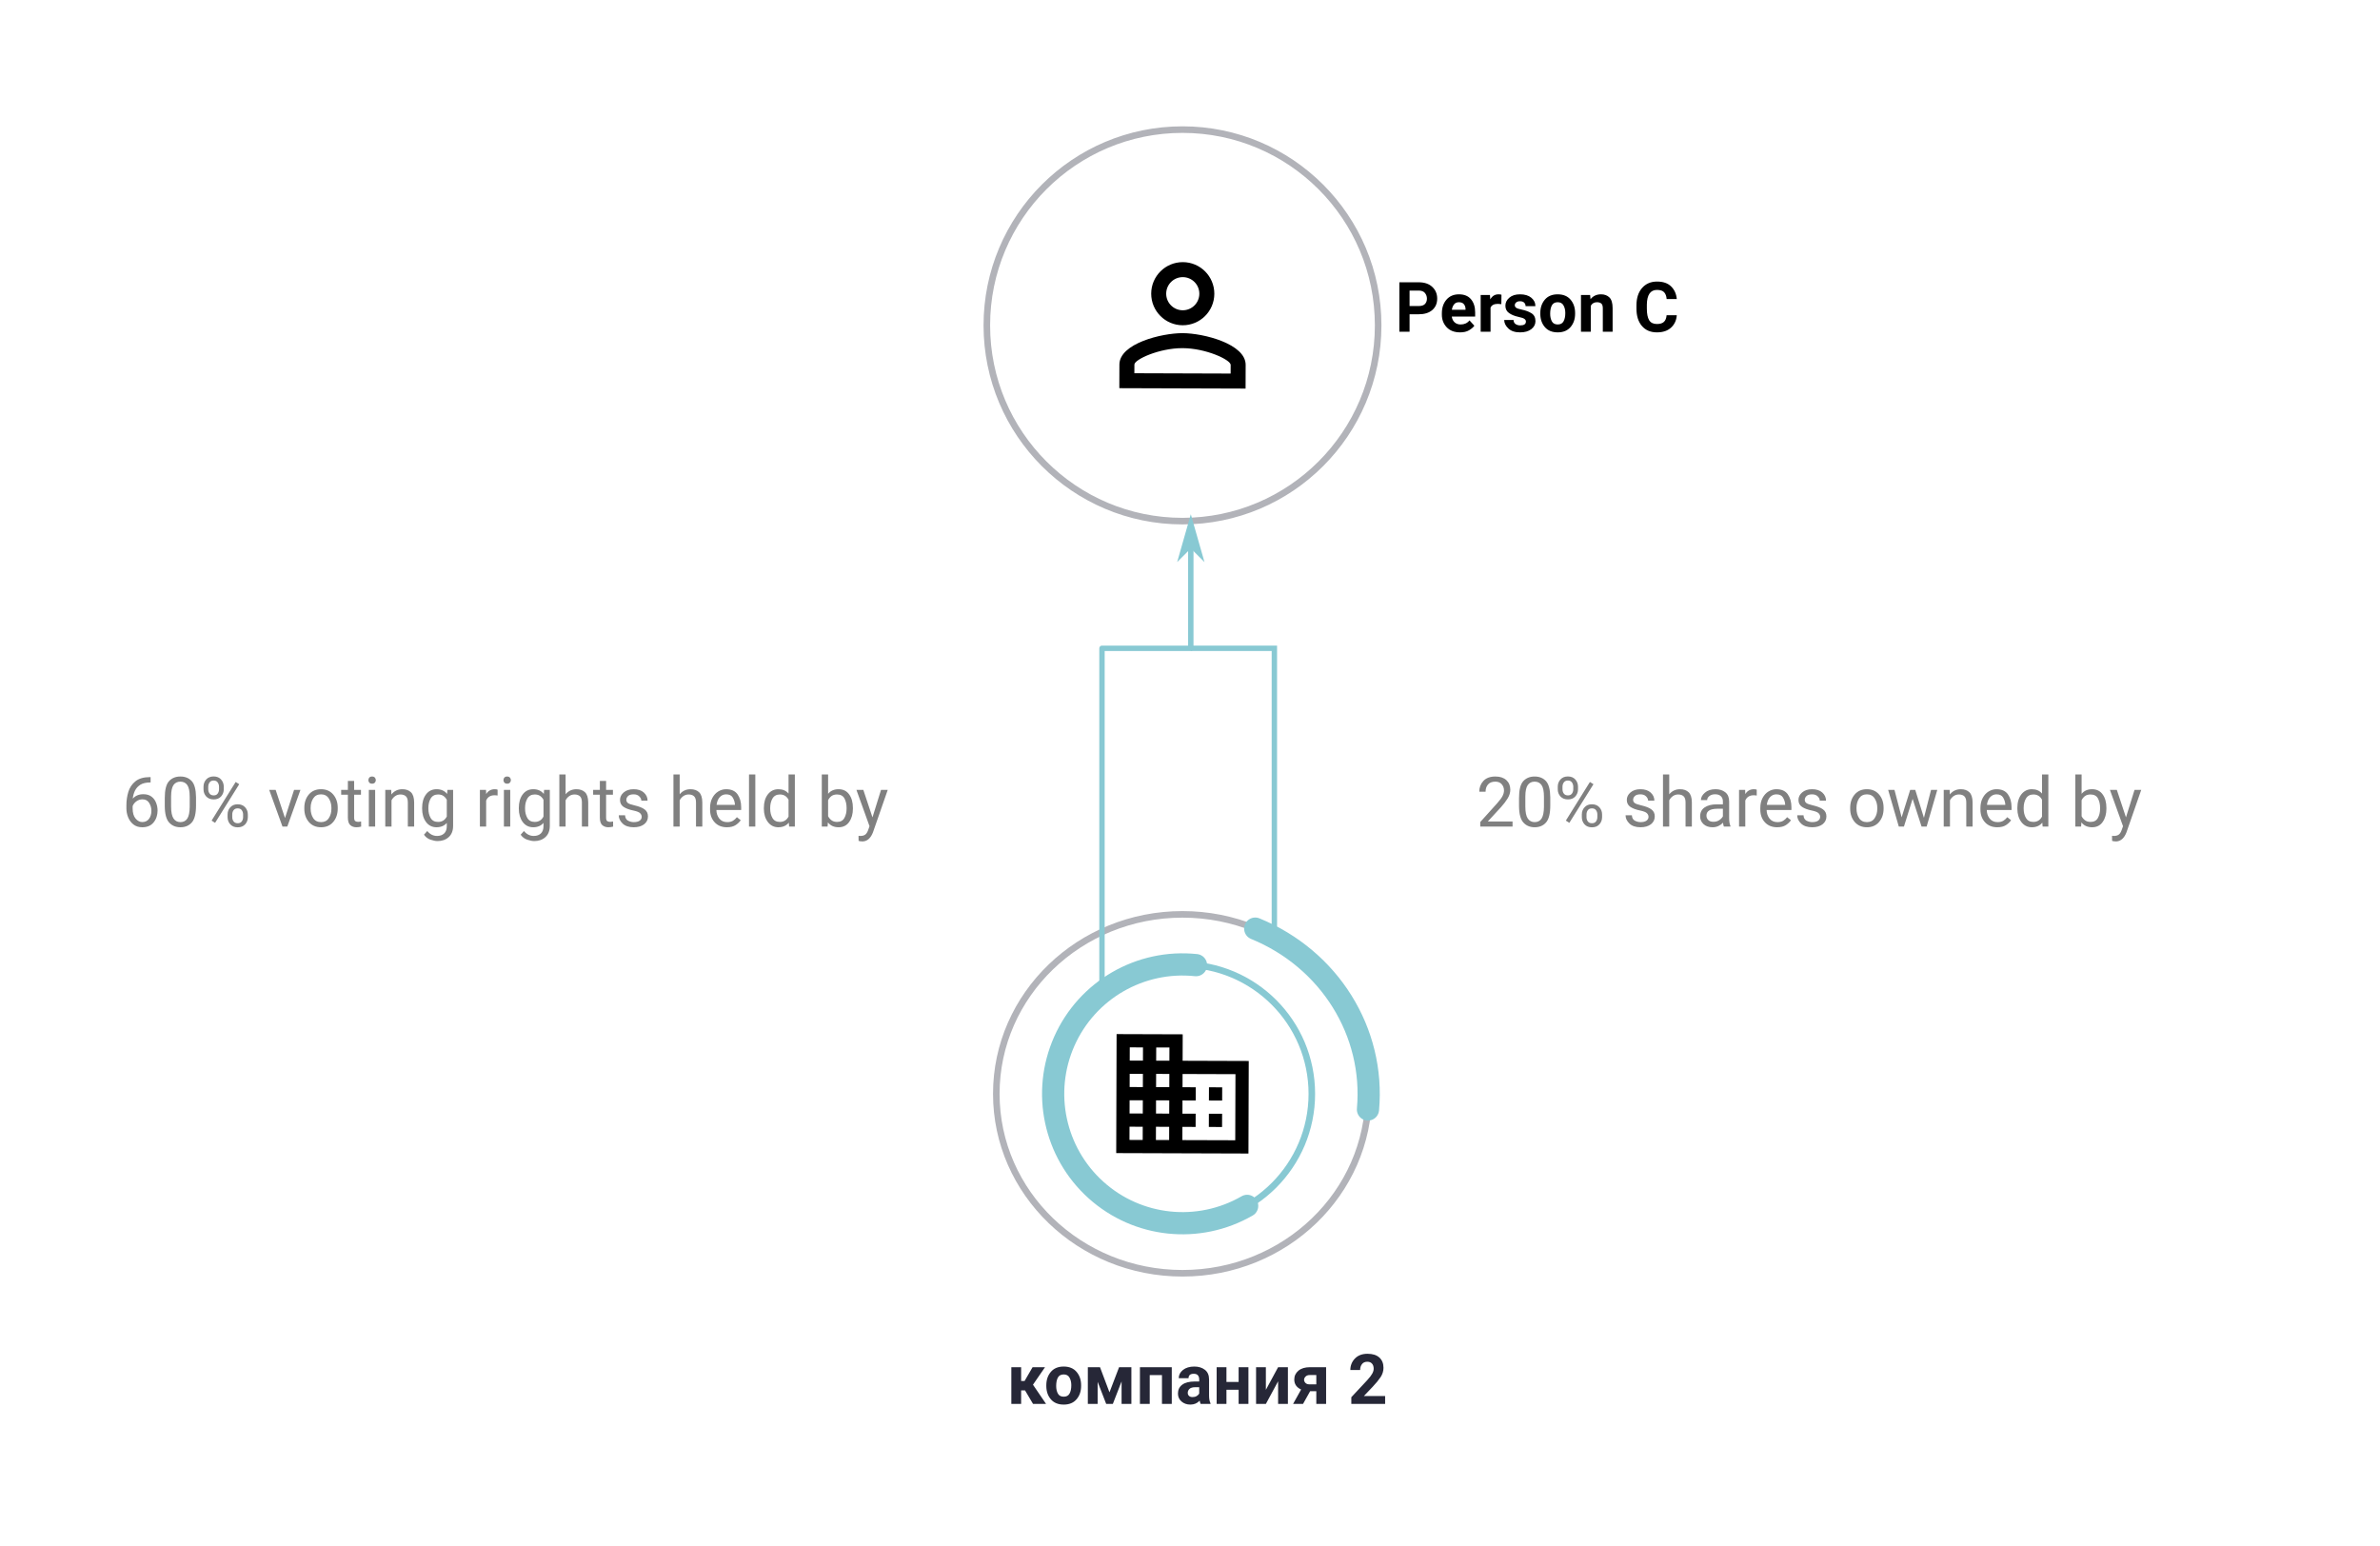
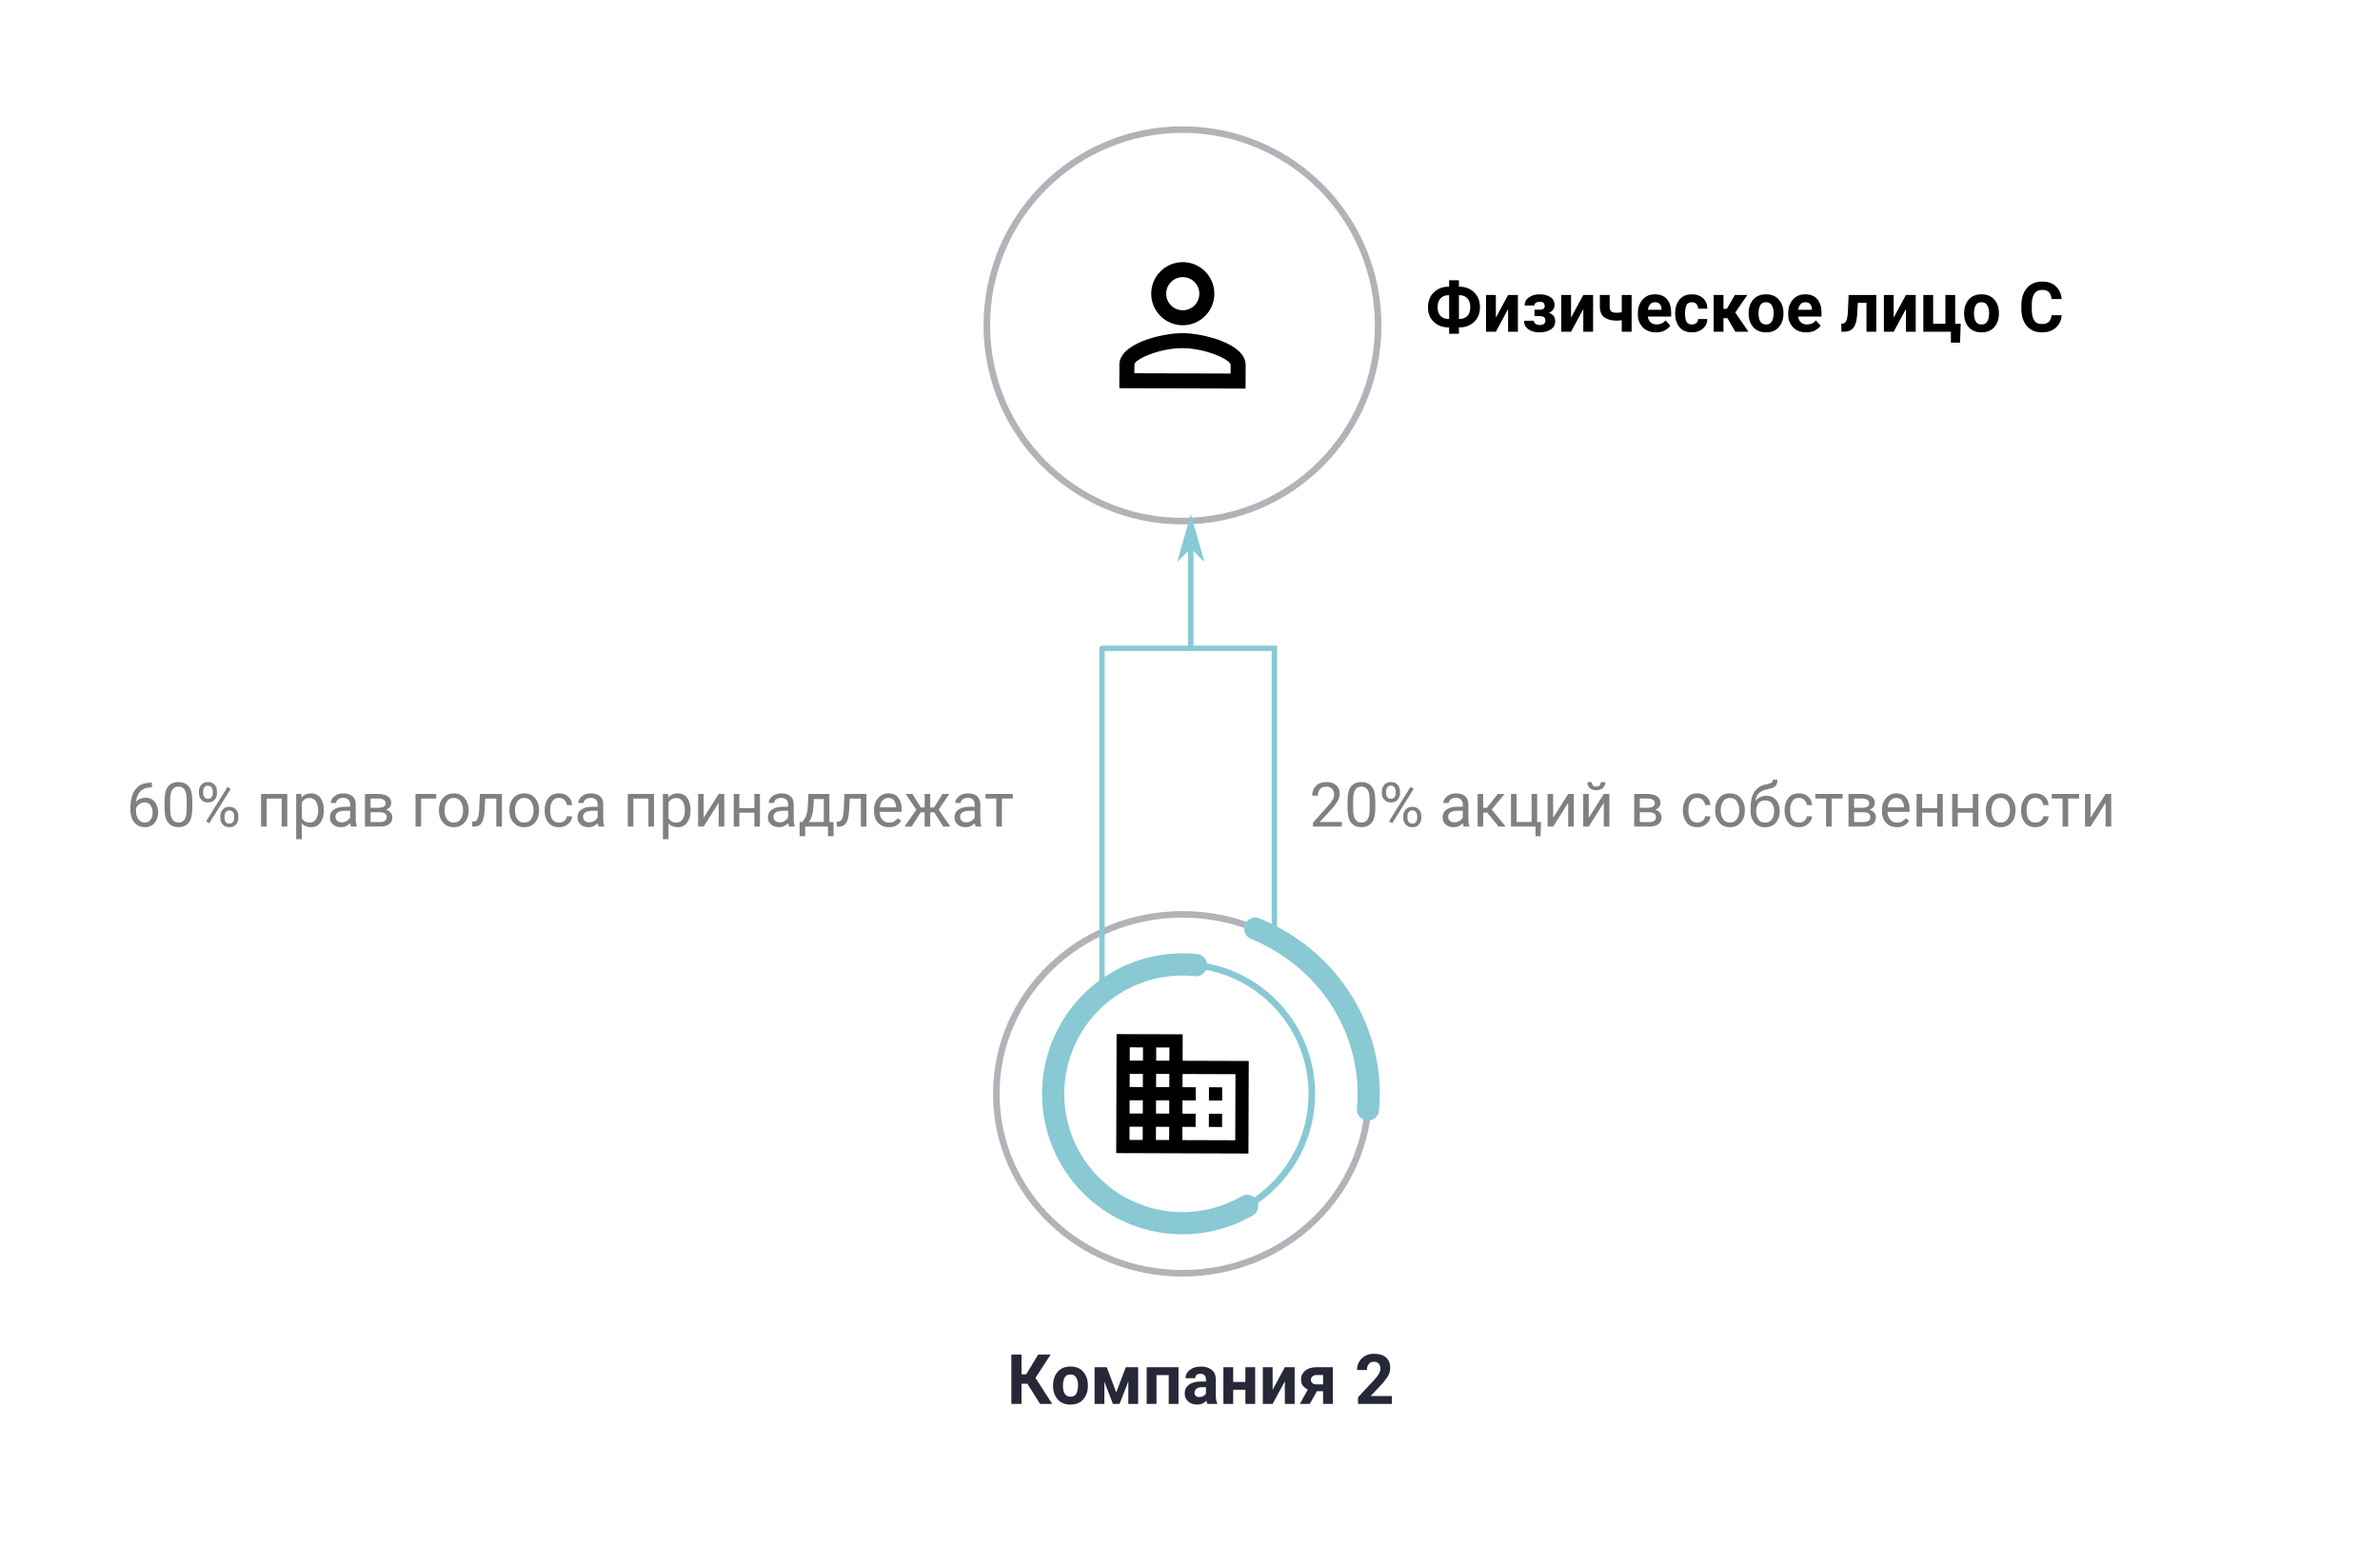
<svg xmlns="http://www.w3.org/2000/svg" id="Layer_1" data-name="Layer 1" viewBox="0 0 565.187 366.927" version="1.1" width="565.187" height="366.927">
  <defs id="defs3">
    <marker orient="auto" refY="0" refX="0" id="Arrow1Lend" style="overflow:visible">
      <path id="path4371" d="M 0,0 5,-5 -12.5,0 5,5 0,0 Z" style="fill:#00deb6;fill-opacity:1;fill-rule:evenodd;stroke:#00deb6;stroke-width:1pt;stroke-opacity:1" transform="matrix(-0.8,0,0,-0.8,-10,0)" />
    </marker>
    <marker orient="auto" refY="0" refX="0" id="Arrow1Mend" style="overflow:visible">
      <path id="path4377" d="M 0,0 5,-5 -12.5,0 5,5 0,0 Z" style="fill:#88c9d3;fill-opacity:1;fill-rule:evenodd;stroke:#88c9d3;stroke-width:1pt;stroke-opacity:1" transform="matrix(-0.4,0,0,-0.4,-4,0)" />
    </marker>
    <marker orient="auto" refY="0" refX="0" id="Arrow1Mstart" style="overflow:visible">
      <path id="path4374" d="M 0,0 5,-5 -12.5,0 5,5 0,0 Z" style="fill:#88c9d3;fill-opacity:1;fill-rule:evenodd;stroke:#88c9d3;stroke-width:1pt;stroke-opacity:1" transform="matrix(0.4,0,0,0.4,4,0)" />
    </marker>
    <style id="style5">.cls-1,.cls-10,.cls-11,.cls-7,.cls-8{fill:none;}.cls-1,.cls-11{stroke:#00deb6;}.cls-1,.cls-10,.cls-11,.cls-7{stroke-miterlimit:10;}.cls-2{fill:#00deb6;}.cls-3{font-size:16px;fill:#262737;}.cls-12,.cls-3{font-family:HKGrotesk-SemiBold, HK Grotesk;font-weight:700;}.cls-4{letter-spacing:-0.03em;}.cls-5{letter-spacing:-0.02em;}.cls-6{letter-spacing:0em;}.cls-7{stroke:#262737;}.cls-11,.cls-7{stroke-width:5px;}.cls-9{letter-spacing:-0.01em;}.cls-10{stroke:#e6e6e6;}.cls-12{font-size:12px;fill:gray;}.cls-13{letter-spacing:-0.03em;}.cls-14{letter-spacing:-0.01em;}.cls-15{letter-spacing:-0.02em;}.cls-16{letter-spacing:0em;}.cls-17{letter-spacing:0em;}.cls-18{letter-spacing:0em;}</style>
    <marker orient="auto" refY="0" refX="0" id="Arrow1Mstart-2" style="overflow:visible">
      <path id="path4374-0" d="M 0,0 5,-5 -12.5,0 5,5 0,0 Z" style="fill:#00deb6;fill-opacity:1;fill-rule:evenodd;stroke:#00deb6;stroke-width:1pt;stroke-opacity:1" transform="matrix(0.4,0,0,0.4,4,0)" />
    </marker>
    <clipPath id="p.1">
      <path style="clip-rule:evenodd" id="path3414" d="M 0,0 30,0 30,26 0,26 Z" />
    </clipPath>
    <clipPath id="p.2">
      <path style="clip-rule:evenodd" id="path3423" d="M 0,0 24,0 24,25 0,25 Z" />
    </clipPath>
    <clipPath id="p.1-3">
      <path style="clip-rule:evenodd" id="path3414-8" d="M 0,0 30,0 30,26 0,26 Z" />
    </clipPath>
    <marker orient="auto" refY="0" refX="0" id="Arrow1Mstart-8" style="overflow:visible">
      <path id="path4374-9" d="M 0,0 5,-5 -12.5,0 5,5 0,0 Z" style="fill:#00deb6;fill-opacity:1;fill-rule:evenodd;stroke:#00deb6;stroke-width:1pt;stroke-opacity:1" transform="matrix(0.4,0,0,0.4,4,0)" />
    </marker>
    <clipPath id="p.2-2">
      <path style="clip-rule:evenodd" id="path3423-2" d="M 0,0 24,0 24,25 0,25 Z" />
    </clipPath>
    <marker orient="auto" refY="0" refX="0" id="Arrow1Mstart-6" style="overflow:visible">
      <path id="path4374-3" d="M 0,0 5,-5 -12.5,0 5,5 0,0 Z" style="fill:#00deb6;fill-opacity:1;fill-rule:evenodd;stroke:#00deb6;stroke-width:1pt;stroke-opacity:1" transform="matrix(0.4,0,0,0.4,4,0)" />
    </marker>
    <marker orient="auto" refY="0" refX="0" id="Arrow1Mstart-84" style="overflow:visible">
      <path id="path4374-4" d="M 0,0 5,-5 -12.5,0 5,5 0,0 Z" style="fill:#88c9d3;fill-opacity:1;fill-rule:evenodd;stroke:#88c9d3;stroke-width:1pt;stroke-opacity:1" transform="matrix(0.4,0,0,0.4,4,0)" />
    </marker>
  </defs>
-   <text class="cls-3" id="text31" style="font-style:normal;font-variant:normal;font-weight:bold;font-stretch:normal;font-size:16.504px;line-height:125%;font-family:Roboto;-inkscape-font-specification:'Roboto, Bold';text-align:start;writing-mode:lr-tb;text-anchor:start;fill:#262737" x="225.96" y="333.319" transform="scale(0.9997455,1.000255)">
-     <tspan x="239.163" y="333.319" id="tspan35" style="font-style:normal;font-variant:normal;font-weight:bold;font-stretch:normal;font-size:16.504px;line-height:125%;font-family:Roboto;-inkscape-font-specification:'Roboto, Bold';text-align:start;writing-mode:lr-tb;text-anchor:start">компания 2</tspan>
+   <text class="cls-3" id="text31" style="font-style:normal;font-variant:normal;font-weight:bold;font-stretch:normal;font-size:16.504px;line-height:0%;font-family:Roboto;-inkscape-font-specification:'Roboto, Bold';text-align:start;writing-mode:lr-tb;text-anchor:start;fill:#262737" x="225.96" y="333.319" transform="scale(0.9997455,1.000255)">
+     <tspan x="239.163" y="333.319" id="tspan35" style="font-style:normal;font-variant:normal;font-weight:bold;font-stretch:normal;font-size:16.504px;line-height:125%;font-family:Roboto;-inkscape-font-specification:'Roboto, Bold';text-align:start;writing-mode:lr-tb;text-anchor:start">Компания 2</tspan>
  </text>
  <path style="fill:none;fill-rule:evenodd;stroke:#88c9d3;stroke-width:1.279;stroke-linecap:butt;stroke-linejoin:miter;stroke-miterlimit:4;stroke-dasharray:none;stroke-opacity:1" d="m 302.63,221.82 0,-67.86 -19.844,0" id="path12354" />
  <ellipse class="cls-11" id="circle209-7-4-8" style="fill:none;stroke:#b2b3b9;stroke-width:1.558;stroke-linecap:round;stroke-miterlimit:10;stroke-dasharray:none;stroke-opacity:1" cx="280.81" cy="259.761" rx="44.215" ry="42.616" />
  <path class="cls-11" id="circle209-7-4" style="fill:none;stroke:#88c9d3;stroke-width:5.275;stroke-linecap:round;stroke-miterlimit:10;stroke-dasharray:none;stroke-opacity:1" d="m -324.856,263.475 a 44.215,42.616 0 0 1 26.77,-42.942" transform="scale(-1,1)" />
  <ellipse class="cls-11" id="circle209-7-4-3-8" style="fill:none;stroke:#88c9d3;stroke-width:1.558;stroke-linecap:round;stroke-miterlimit:10;stroke-dasharray:none;stroke-opacity:1" cx="280.81" cy="259.761" rx="30.713" ry="30.729" />
  <path class="cls-11" id="circle209-7-4-3" style="fill:none;stroke:#88c9d3;stroke-width:5.275;stroke-linecap:round;stroke-miterlimit:10;stroke-dasharray:none;stroke-opacity:1" d="m 296.166,286.373 a 30.713,30.729 0 0 1 -35.907,-3.776 30.713,30.729 0 0 1 -7.507,-35.334 30.713,30.729 0 0 1 31.268,-18.062" />
  <ellipse class="cls-7" cx="280.81" cy="77.268" id="ellipse25-6-6" style="fill:none;stroke:#b2b3b9;stroke-width:1.558;stroke-miterlimit:10;stroke-dasharray:none;stroke-opacity:1" rx="46.465" ry="46.489" />
  <path style="fill:none;fill-rule:evenodd;stroke:#88c9d3;stroke-width:1.279;stroke-linecap:butt;stroke-linejoin:round;stroke-miterlimit:4;stroke-dasharray:none;stroke-opacity:1;marker-end:url(#Arrow1Mend)" d="m 262.967,234.045 -1.276,0 0,-80.085 21.095,3.4e-4 4.7e-4,-29.316" id="path12354-8" />
-   <text xml:space="preserve" style="font-style:normal;font-weight:normal;font-size:48.012px;line-height:125%;font-family:sans-serif;letter-spacing:0px;word-spacing:0px;fill:#000000;fill-opacity:1;stroke:none;stroke-width:1px;stroke-linecap:butt;stroke-linejoin:miter;stroke-opacity:1" x="28.944" y="196.249" id="text15734" transform="scale(0.9997455,1.000255)">
-     <tspan id="tspan15736" x="28.944" y="196.249" style="color:#000000;font-style:normal;font-variant:normal;font-weight:normal;font-stretch:normal;font-size:16.504px;line-height:125%;font-family:Roboto;-inkscape-font-specification:'Roboto, Normal';text-indent:0;text-align:start;text-decoration:none;text-decoration-line:none;text-decoration-style:solid;text-decoration-color:#000000;letter-spacing:0px;word-spacing:0px;text-transform:none;direction:ltr;block-progression:tb;writing-mode:lr-tb;baseline-shift:baseline;text-anchor:start;white-space:normal;clip-rule:nonzero;display:inline;overflow:visible;visibility:visible;opacity:1;isolation:auto;mix-blend-mode:normal;color-interpolation:sRGB;color-interpolation-filters:linearRGB;solid-color:#000000;solid-opacity:1;fill:#808080;fill-opacity:1;fill-rule:nonzero;stroke:none;stroke-width:1px;stroke-linecap:butt;stroke-linejoin:miter;stroke-miterlimit:4;stroke-dasharray:none;stroke-dashoffset:0;stroke-opacity:1;color-rendering:auto;image-rendering:auto;shape-rendering:auto;text-rendering:auto;enable-background:accumulate">60% voting rights held by</tspan>
+   <text xml:space="preserve" style="font-style:normal;font-variant:normal;font-weight:normal;font-stretch:normal;font-size:14.667px;line-height:0%;font-family:Roboto;-inkscape-font-specification:'Roboto, Normal';font-variant-ligatures:normal;font-variant-caps:normal;font-variant-numeric:normal;font-feature-settings:normal;text-align:end;letter-spacing:0px;word-spacing:0px;writing-mode:lr;text-anchor:end;fill:#000000;fill-opacity:1;stroke:none;stroke-width:1px;stroke-linecap:butt;stroke-linejoin:miter;stroke-opacity:1;" x="251.779" y="196.249" id="text15734" transform="scale(0.9997456,1.000255)">
+     <tspan id="tspan15736" x="251.779" y="196.249" style="color:#000000;font-style:normal;font-variant:normal;font-weight:normal;font-stretch:normal;font-size:14.667px;line-height:125%;font-family:Roboto;-inkscape-font-specification:'Roboto, Normal';font-variant-ligatures:normal;font-variant-caps:normal;font-variant-numeric:normal;font-feature-settings:normal;text-indent:0;text-align:end;text-decoration:none;text-decoration-line:none;text-decoration-style:solid;text-decoration-color:#000000;letter-spacing:0px;word-spacing:0px;text-transform:none;writing-mode:lr;direction:ltr;baseline-shift:baseline;text-anchor:end;white-space:normal;clip-rule:nonzero;display:inline;overflow:visible;visibility:visible;opacity:1;isolation:auto;mix-blend-mode:normal;color-interpolation:sRGB;color-interpolation-filters:linearRGB;solid-color:#000000;solid-opacity:1;fill:#808080;fill-opacity:1;fill-rule:nonzero;stroke:none;stroke-width:1px;stroke-linecap:butt;stroke-linejoin:miter;stroke-miterlimit:4;stroke-dasharray:none;stroke-dashoffset:0;stroke-opacity:1;color-rendering:auto;image-rendering:auto;shape-rendering:auto;text-rendering:auto;enable-background:accumulate;">60% прав голоса принадлежат</tspan>
  </text>
-   <text xml:space="preserve" style="font-style:normal;font-weight:normal;font-size:48.012px;line-height:125%;font-family:sans-serif;letter-spacing:0px;word-spacing:0px;fill:#000000;fill-opacity:1;stroke:none;stroke-width:1px;stroke-linecap:butt;stroke-linejoin:miter;stroke-opacity:1" x="350.626" y="196.249" id="text15738" transform="scale(0.9997455,1.000255)">
-     <tspan id="tspan15740" x="350.626" y="196.249" style="color:#000000;font-style:normal;font-variant:normal;font-weight:normal;font-stretch:normal;font-size:16.504px;line-height:125%;font-family:Roboto;-inkscape-font-specification:'Roboto, Normal';text-indent:0;text-align:start;text-decoration:none;text-decoration-line:none;text-decoration-style:solid;text-decoration-color:#000000;letter-spacing:0px;word-spacing:0px;text-transform:none;direction:ltr;block-progression:tb;writing-mode:lr-tb;baseline-shift:baseline;text-anchor:start;white-space:normal;clip-rule:nonzero;display:inline;overflow:visible;visibility:visible;opacity:1;isolation:auto;mix-blend-mode:normal;color-interpolation:sRGB;color-interpolation-filters:linearRGB;solid-color:#000000;solid-opacity:1;fill:#808080;fill-opacity:1;fill-rule:nonzero;stroke:none;stroke-width:1px;stroke-linecap:butt;stroke-linejoin:miter;stroke-miterlimit:4;stroke-dasharray:none;stroke-dashoffset:0;stroke-opacity:1;color-rendering:auto;image-rendering:auto;shape-rendering:auto;text-rendering:auto;enable-background:accumulate">20% shares owned by</tspan>
+   <text xml:space="preserve" style="font-style:normal;font-variant:normal;font-weight:normal;font-stretch:normal;font-size:14.667px;line-height:0%;font-family:Roboto;-inkscape-font-specification:'Roboto, Normal';font-variant-ligatures:normal;font-variant-caps:normal;font-variant-numeric:normal;font-feature-settings:normal;text-align:start;letter-spacing:0px;word-spacing:0px;writing-mode:lr;text-anchor:start;fill:#000000;fill-opacity:1;stroke:none;stroke-width:1px;stroke-linecap:butt;stroke-linejoin:miter;stroke-opacity:1;" x="311.015" y="196.249" id="text15738" transform="scale(0.9997456,1.000255)">
+     <tspan id="tspan15740" x="311.015" y="196.249" style="color:#000000;font-style:normal;font-variant:normal;font-weight:normal;font-stretch:normal;font-size:14.667px;line-height:125%;font-family:Roboto;-inkscape-font-specification:'Roboto, Normal';font-variant-ligatures:normal;font-variant-caps:normal;font-variant-numeric:normal;font-feature-settings:normal;text-indent:0;text-align:start;text-decoration:none;text-decoration-line:none;text-decoration-style:solid;text-decoration-color:#000000;letter-spacing:0px;word-spacing:0px;text-transform:none;writing-mode:lr;direction:ltr;baseline-shift:baseline;text-anchor:start;white-space:normal;clip-rule:nonzero;display:inline;overflow:visible;visibility:visible;opacity:1;isolation:auto;mix-blend-mode:normal;color-interpolation:sRGB;color-interpolation-filters:linearRGB;solid-color:#000000;solid-opacity:1;fill:#808080;fill-opacity:1;fill-rule:nonzero;stroke:none;stroke-width:1px;stroke-linecap:butt;stroke-linejoin:miter;stroke-miterlimit:4;stroke-dasharray:none;stroke-dashoffset:0;stroke-opacity:1;color-rendering:auto;image-rendering:auto;shape-rendering:auto;text-rendering:auto;enable-background:accumulate;">20% акций в собственности</tspan>
  </text>
-   <text xml:space="preserve" style="font-style:normal;font-weight:normal;font-size:48.012px;line-height:125%;font-family:sans-serif;letter-spacing:0px;word-spacing:0px;fill:#000000;fill-opacity:1;stroke:none;stroke-width:1px;stroke-linecap:butt;stroke-linejoin:miter;stroke-opacity:1" x="383.818" y="78.752" id="text15742" transform="scale(0.9997455,1.000255)">
-     <tspan id="tspan15744" x="383.818" y="78.752" style="color:#000000;font-style:normal;font-variant:normal;font-weight:bold;font-stretch:normal;font-size:16.504px;line-height:125%;font-family:Roboto;-inkscape-font-specification:'Roboto, Bold';text-indent:0;text-align:center;text-decoration:none;text-decoration-line:none;text-decoration-style:solid;text-decoration-color:#000000;letter-spacing:0px;word-spacing:0px;text-transform:none;direction:ltr;block-progression:tb;writing-mode:lr-tb;baseline-shift:baseline;text-anchor:middle;white-space:normal;clip-rule:nonzero;display:inline;overflow:visible;visibility:visible;opacity:1;isolation:auto;mix-blend-mode:normal;color-interpolation:sRGB;color-interpolation-filters:linearRGB;solid-color:#000000;solid-opacity:1;fill:#000000;fill-opacity:1;fill-rule:nonzero;stroke:none;stroke-width:1px;stroke-linecap:butt;stroke-linejoin:miter;stroke-miterlimit:4;stroke-dasharray:none;stroke-dashoffset:0;stroke-opacity:1;color-rendering:auto;image-rendering:auto;shape-rendering:auto;text-rendering:auto;enable-background:accumulate">Person C</tspan>
+   <text xml:space="preserve" style="font-style:normal;font-variant:normal;font-weight:bold;font-stretch:normal;font-size:16.504px;line-height:0%;font-family:Roboto;-inkscape-font-specification:'Roboto, Bold';font-variant-ligatures:normal;font-variant-caps:normal;font-variant-numeric:normal;font-feature-settings:normal;text-align:start;letter-spacing:0px;word-spacing:0px;writing-mode:lr-tb;text-anchor:start;fill:#000000;fill-opacity:1;stroke:none;stroke-width:1px;stroke-linecap:butt;stroke-linejoin:miter;stroke-opacity:1" x="338.607" y="78.752" id="text15742" transform="scale(0.9997456,1.000255)">
+     <tspan id="tspan15744" x="338.607" y="78.752" style="color:#000000;font-style:normal;font-variant:normal;font-weight:bold;font-stretch:normal;font-size:16.504px;line-height:125%;font-family:Roboto;-inkscape-font-specification:'Roboto, Bold';font-variant-ligatures:normal;font-variant-caps:normal;font-variant-numeric:normal;font-feature-settings:normal;text-indent:0;text-align:start;text-decoration:none;text-decoration-line:none;text-decoration-style:solid;text-decoration-color:#000000;letter-spacing:0px;word-spacing:0px;text-transform:none;writing-mode:lr-tb;direction:ltr;baseline-shift:baseline;text-anchor:start;white-space:normal;clip-rule:nonzero;display:inline;overflow:visible;visibility:visible;opacity:1;isolation:auto;mix-blend-mode:normal;color-interpolation:sRGB;color-interpolation-filters:linearRGB;solid-color:#000000;solid-opacity:1;fill:#000000;fill-opacity:1;fill-rule:nonzero;stroke:none;stroke-width:1px;stroke-linecap:butt;stroke-linejoin:miter;stroke-miterlimit:4;stroke-dasharray:none;stroke-dashoffset:0;stroke-opacity:1;color-rendering:auto;image-rendering:auto;shape-rendering:auto;text-rendering:auto;enable-background:accumulate">Физическое лицо С</tspan>
  </text>
  <path id="path4516" d="m 280.841,251.911 0.02,-6.28 -15.699,-0.051 -0.088,28.259 31.399,0.102 0.071,-21.979 z m -9.481,18.809 -3.139,-0.011 0.01,-3.139 3.14,0.011 z m 0.02,-6.28 -3.139,-0.011 0.01,-3.139 3.14,0.011 z m 0.02,-6.28 -3.139,-0.011 0.01,-3.139 3.14,0.011 z m 0.02,-6.28 -3.139,-0.011 0.01,-3.139 3.14,0.011 z m 6.219,18.86 -3.139,-0.01 0.01,-3.143 3.14,0.011 z m 0.02,-6.28 -3.139,-0.01 0.01,-3.14 3.14,0.011 z m 0.02,-6.28 -3.139,-0.01 0.01,-3.14 3.14,0.011 z m 0.02,-6.28 -3.139,-0.01 0.011,-3.14 3.14,0.011 z m 15.639,18.89 -12.56,-0.038 0.01,-3.14 3.14,0.011 0.01,-3.14 -3.139,-0.01 0.01,-3.14 3.14,0.011 0.01,-3.14 -3.139,-0.01 0.01,-3.14 12.56,0.041 z m -3.1,-12.57 -3.139,-0.01 -0.011,3.139 3.14,0.011 z m -0.02,6.28 -3.139,-0.01 -0.011,3.139 3.14,0.011 z" />
  <path id="path5743" d="m 280.888,65.814 a 3.935,3.935 0 1 1 -3.948,3.922 3.934,3.934 0 0 1 3.948,-3.922 m -0.054,16.864 c 5.565,0.018 11.421,2.774 11.417,3.972 l -0.007,2.061 -22.861,-0.075 0.007,-2.061 c 0,-1.198 5.878,-3.916 11.444,-3.898 m 0.066,-20.424 a 7.495,7.495 0 1 0 7.471,7.519 7.493,7.493 0 0 0 -7.471,-7.519 z m -0.054,16.864 c -5.003,-0.016 -14.999,2.462 -15.017,7.446 l -0.018,5.621 29.981,0.096 0.019,-5.621 c 0.017,-4.982 -9.962,-7.526 -14.965,-7.542 z" />
</svg>
